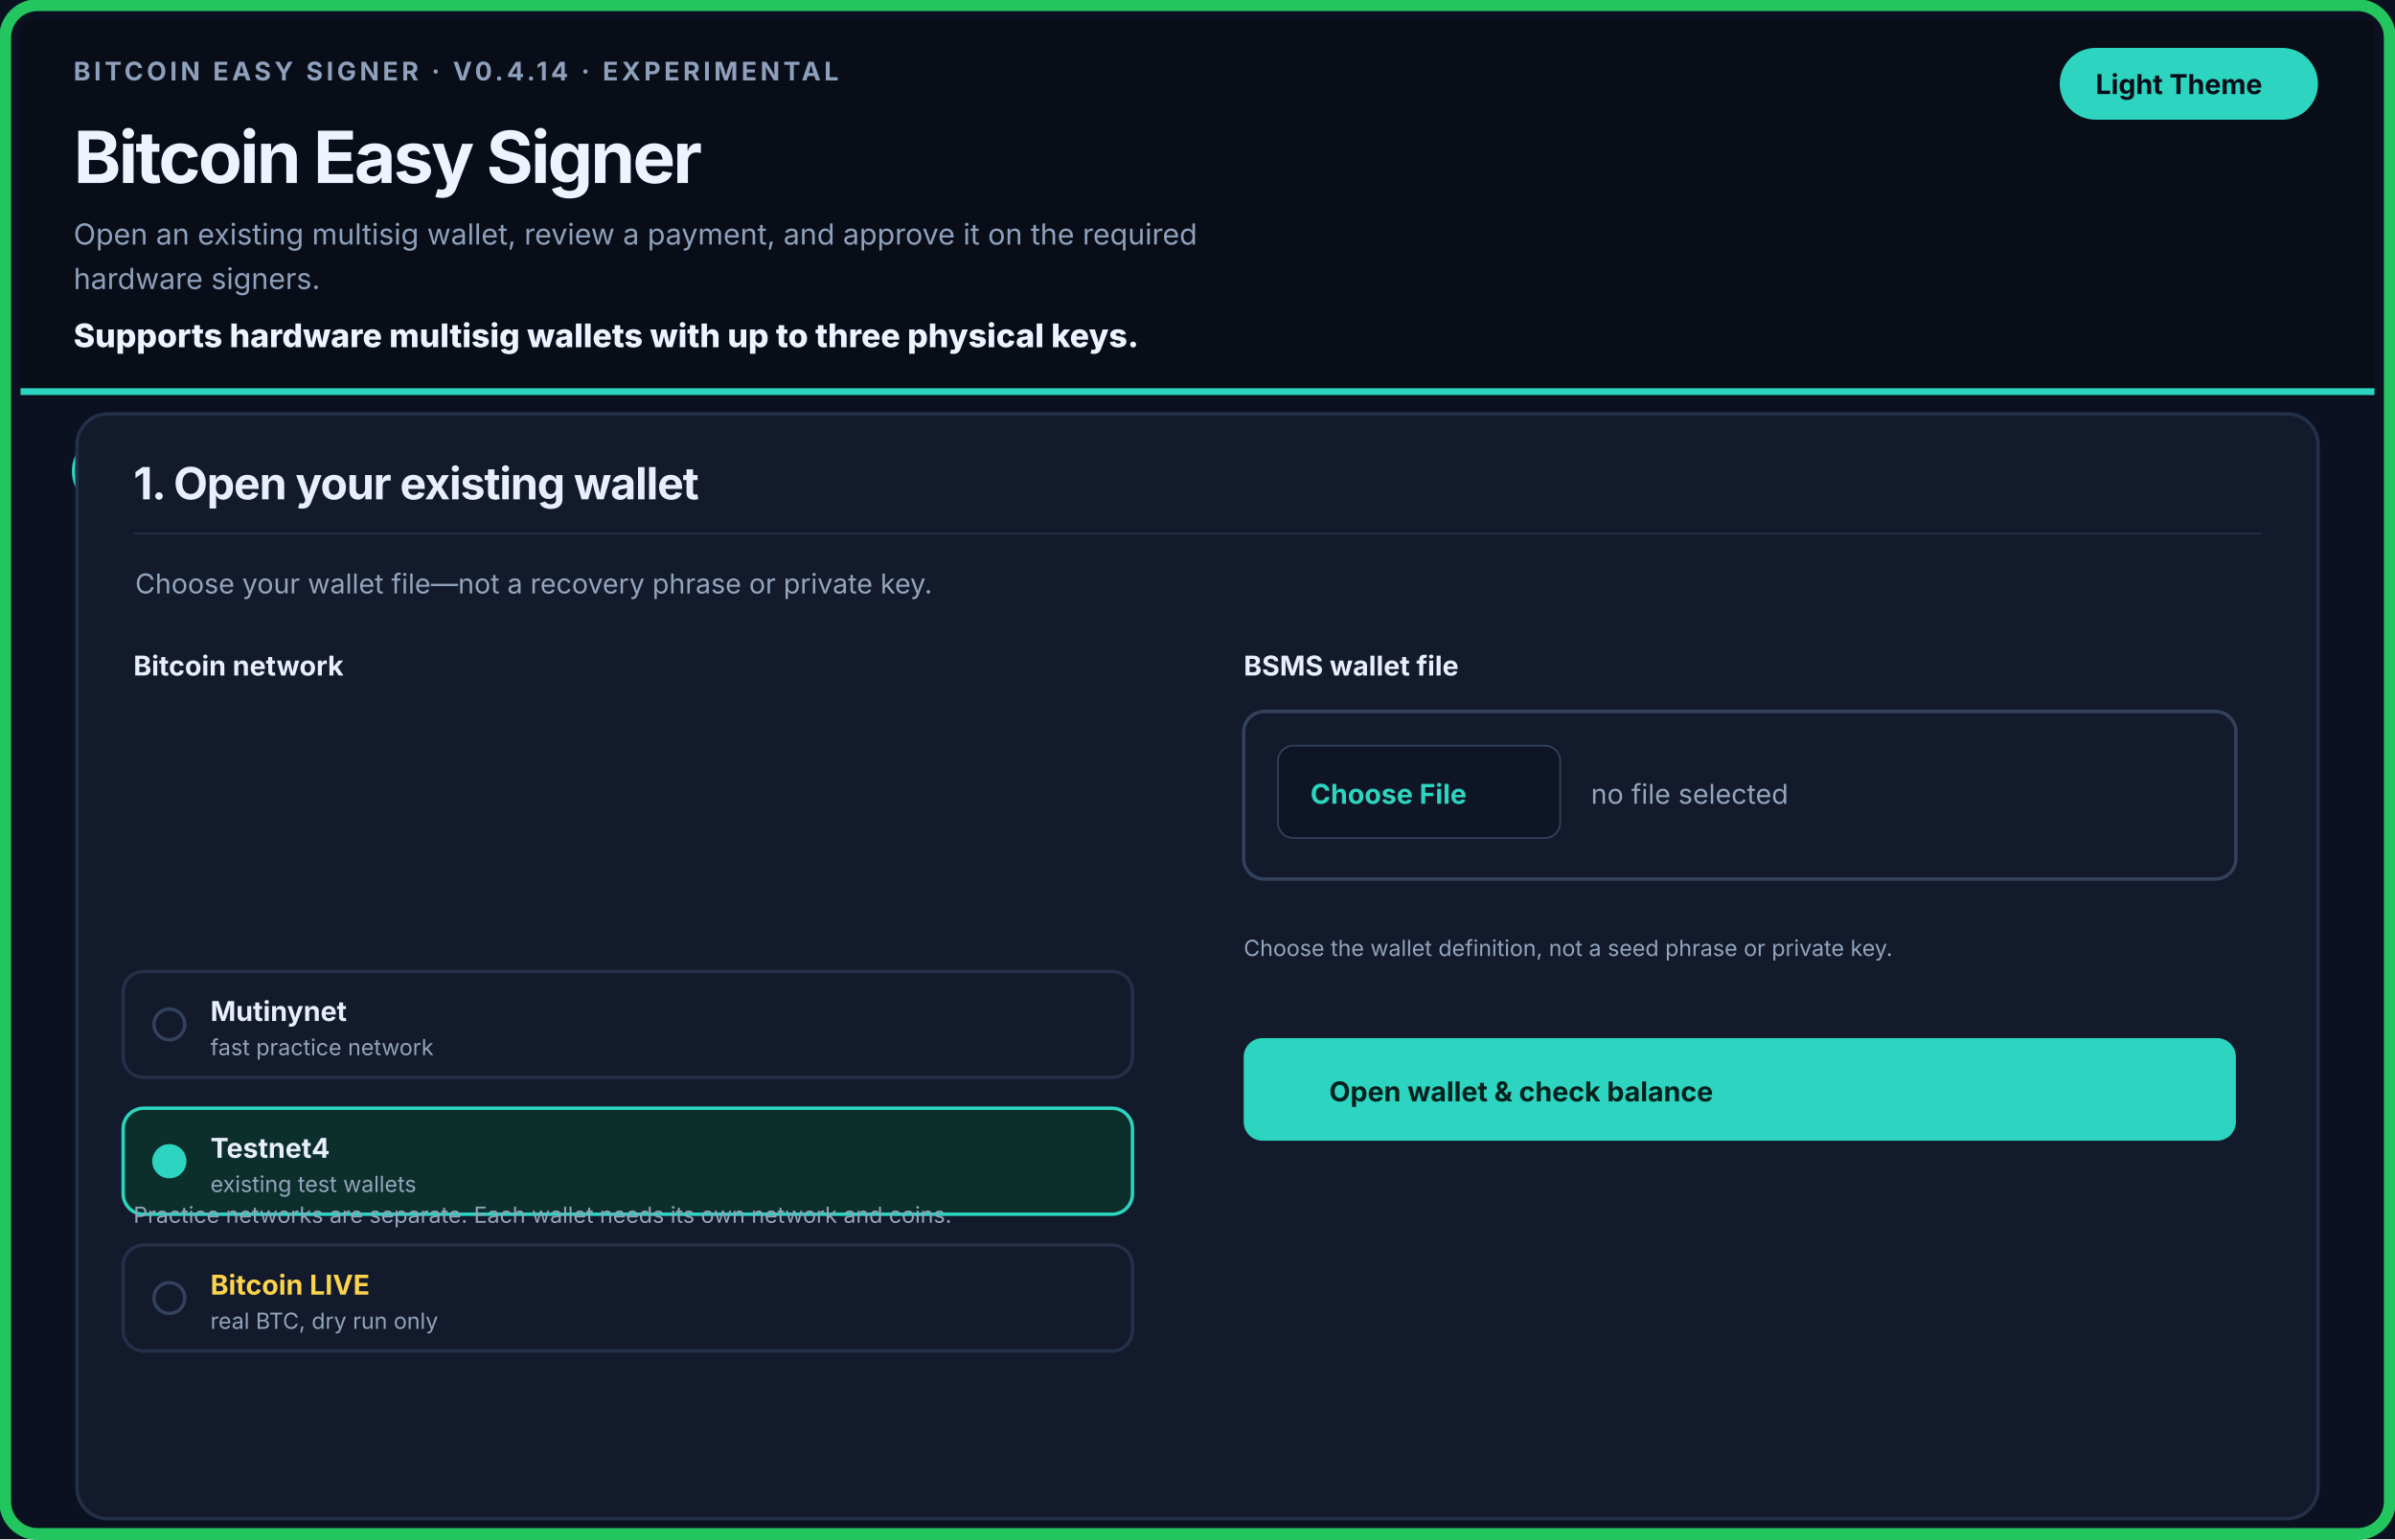
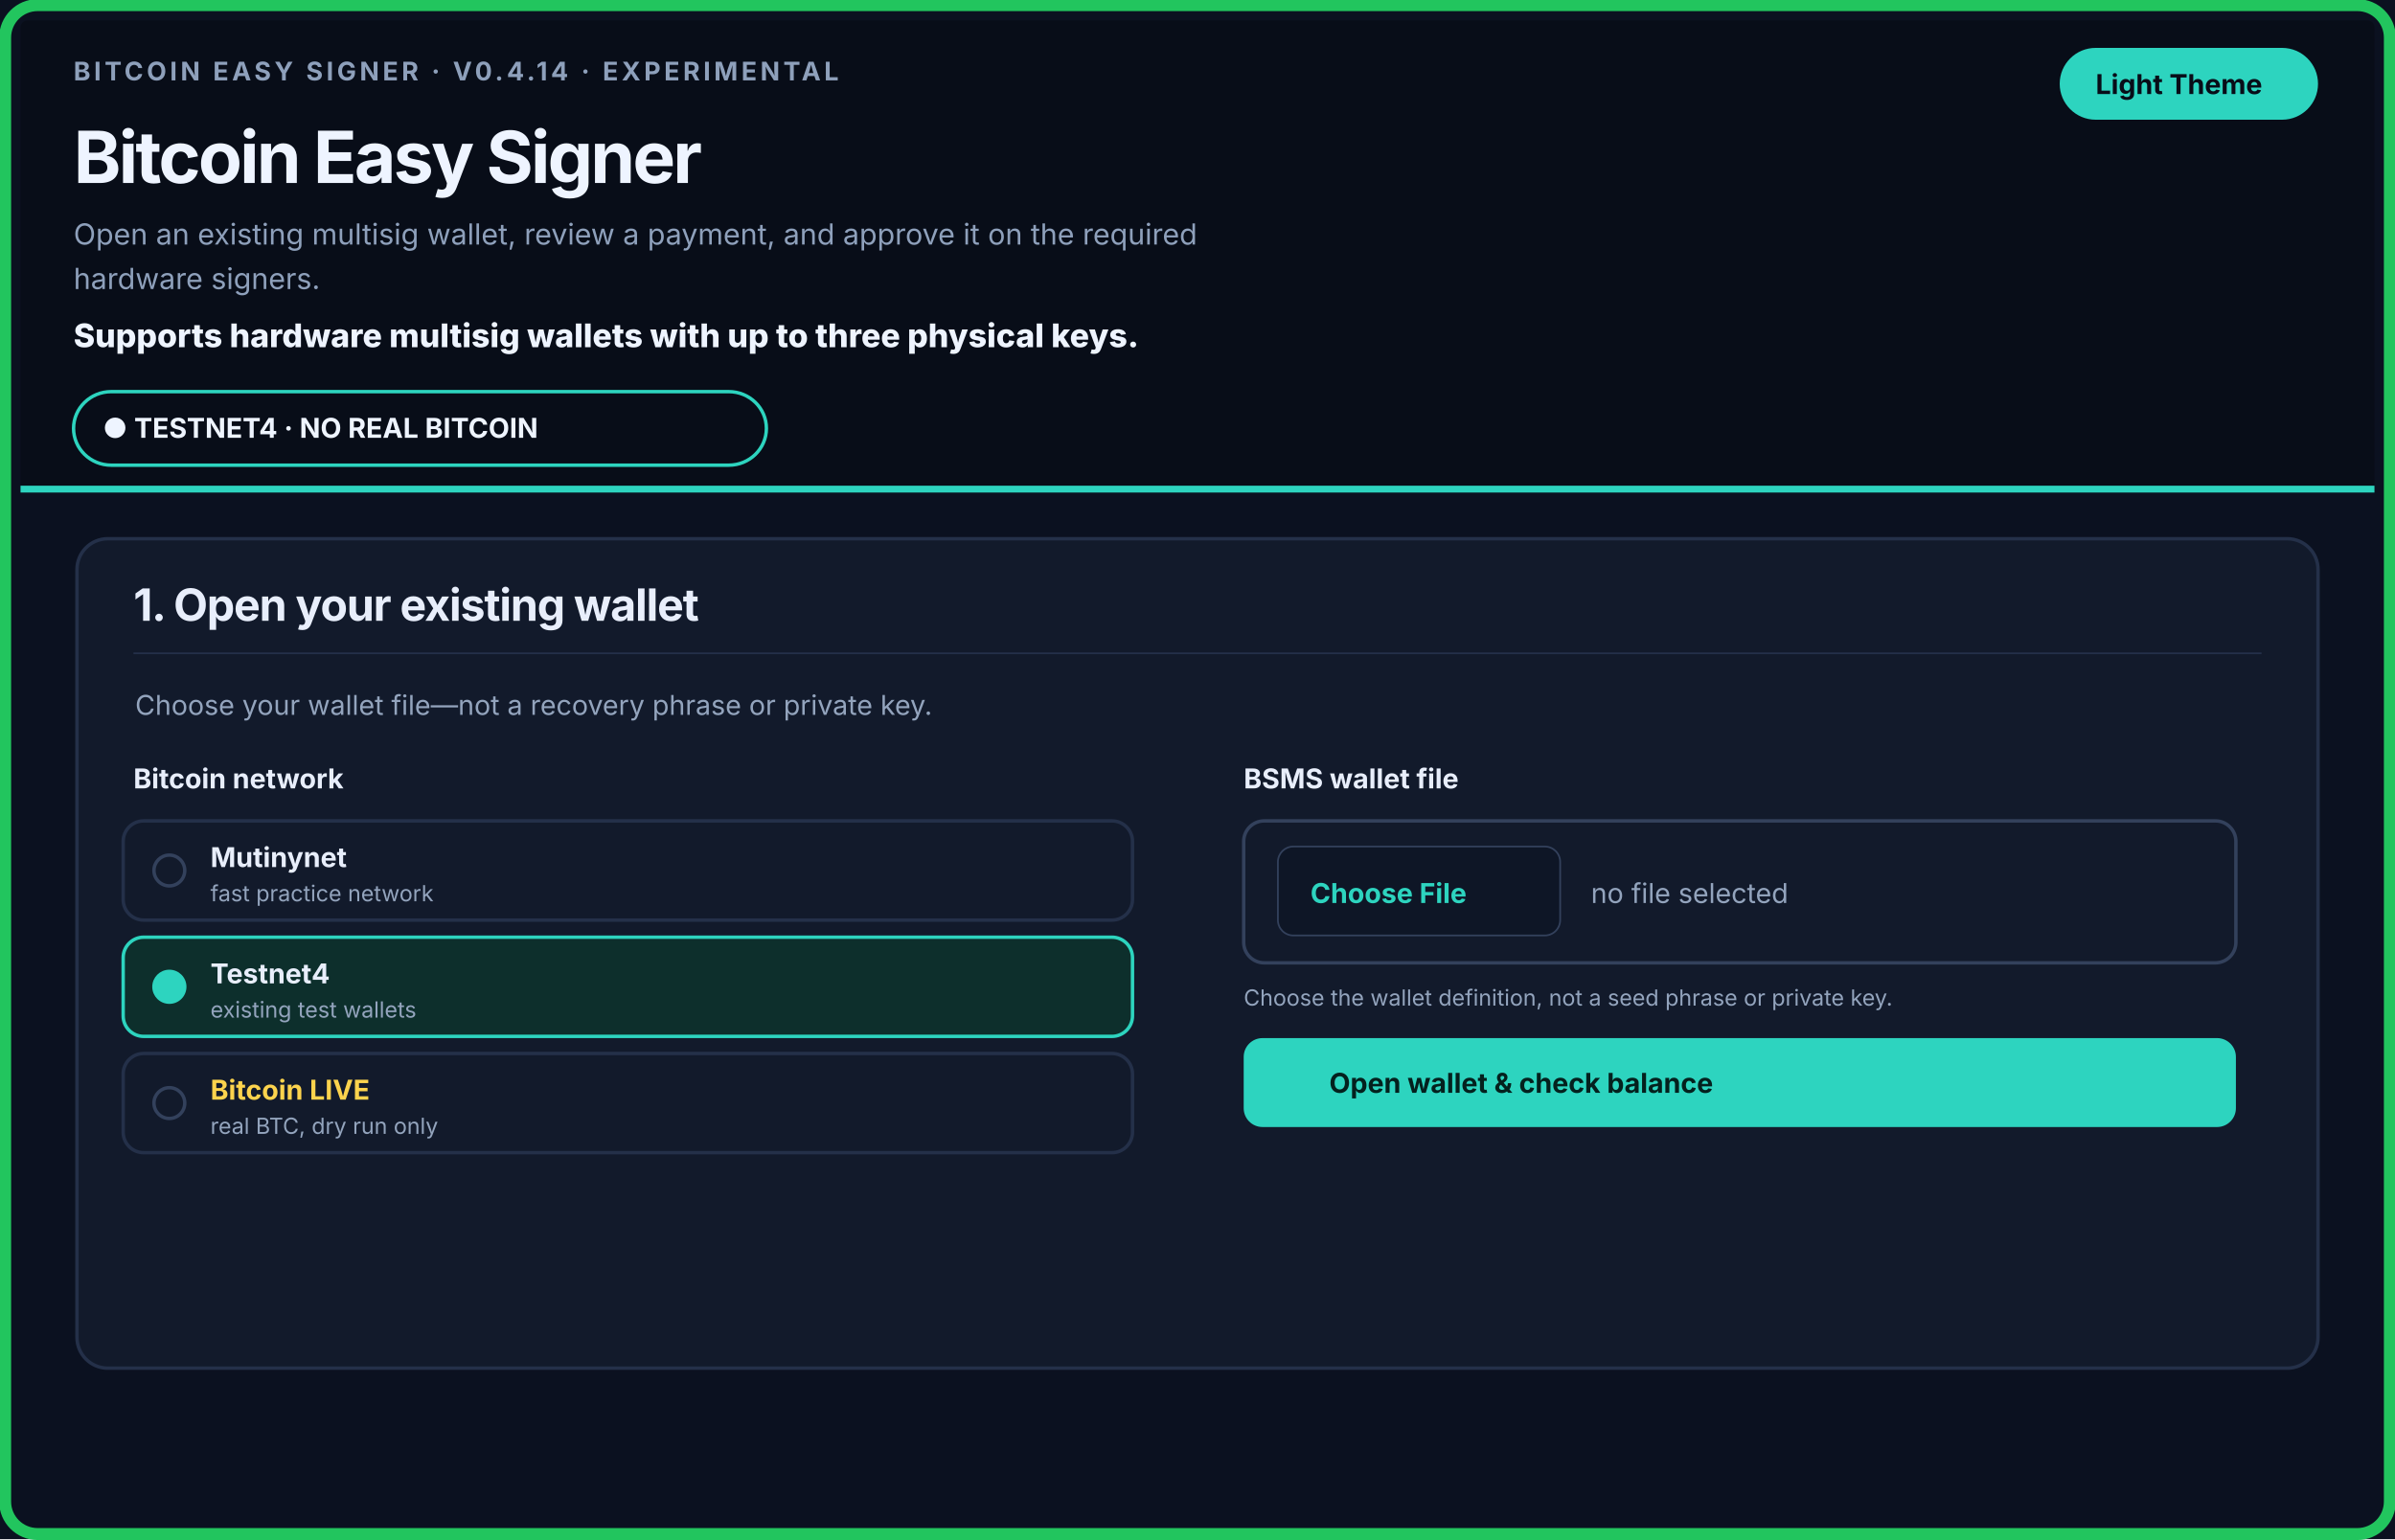
<svg xmlns="http://www.w3.org/2000/svg" width="1400" height="900" viewBox="0 0 1400 900" role="img" aria-labelledby="title desc">
  <style>text{font-family:-apple-system,BlinkMacSystemFont,'Segoe UI',sans-serif}.brand{font-size:15px;font-weight:750;letter-spacing:2px}.hero{font-size:42px;font-weight:750;letter-spacing:-1.5px}.copy{font-size:17px}.scope{font-size:19px;font-weight:800}.label{font-size:16px;font-weight:700}.small{font-size:13px}.panel-title{font-size:26px;font-weight:750;letter-spacing:-.6px}.hint{font-size:16px}</style>
  <rect width="1400" height="900" fill="#0b1120" />
  <rect x="3" y="3" width="1394" height="894" rx="19" fill="none" stroke="#22c55e" stroke-width="7" />
-   <path d="M12 16a4 4 0 0 1 4-4h1368a4 4 0 0 1 4 4v216H12z" fill="#080d18" />
-   <path d="M12 229h1376" stroke="#2dd4bf" stroke-width="4" />
+   <path d="M12 16a4 4 0 0 1 4-4h1368a4 4 0 0 1 4 4v272H12z" fill="#080d18" />
+   <path d="M12 286h1376" stroke="#2dd4bf" stroke-width="4" />
  <text x="43" y="47" class="brand" fill="#8ea0bb">BITCOIN EASY SIGNER · V0.4.14 · EXPERIMENTAL</text>
  <rect x="1204" y="28" width="151" height="42" rx="21" fill="#2dd4bf" />
  <text x="1225" y="55" class="label" fill="#080d18">Light Theme</text>
  <text x="43" y="107" class="hero" fill="#eef4ff">Bitcoin Easy Signer</text>
  <text x="43" y="143" class="copy" fill="#8ea0bb">Open an existing multisig wallet, review a payment, and approve it on the required</text>
  <text x="43" y="169" class="copy" fill="#8ea0bb">hardware signers.</text>
  <text x="43" y="203" class="scope" fill="#eef4ff">Supports hardware multisig wallets with up to three physical keys.</text>
-   <rect x="43" y="254" width="405" height="43" rx="22" fill="#080d18" stroke="#2dd4bf" stroke-width="2" />
-   <text x="60" y="281" class="label" fill="#eef4ff">● TESTNET4 · NO REAL BITCOIN</text>
-   <rect x="45" y="242" width="1310" height="646" rx="18" fill="#121a2b" stroke="#243049" stroke-width="2" />
-   <text x="78" y="292" class="panel-title" fill="#e8eefb">1. Open your existing wallet</text>
-   <path d="M78 312h1244" stroke="#243049" />
-   <text x="79" y="347" class="hint" fill="#93a4bd">Choose your wallet file—not a recovery phrase or private key.</text>
-   <text x="78" y="395" class="label" fill="#e8eefb">Bitcoin network</text>
-   <text x="727" y="395" class="label" fill="#e8eefb">BSMS wallet file</text>
-   <rect x="72" y="568" width="590" height="62" rx="12" fill="#121a2b" stroke="#243049" stroke-width="2" />
-   <circle cx="99" cy="599" r="9" fill="none" stroke="#33415c" stroke-width="2" />
-   <text x="123" y="597" class="label" fill="#e8eefb">Mutinynet</text>
-   <text x="123" y="617" class="small" fill="#93a4bd">fast practice network</text>
-   <rect x="72" y="648" width="590" height="62" rx="12" fill="#0d2f2c" stroke="#2dd4bf" stroke-width="2" />
-   <circle cx="99" cy="679" r="9" fill="#2dd4bf" stroke="#2dd4bf" stroke-width="2" />
-   <text x="123" y="677" class="label" fill="#e8eefb">Testnet4</text>
-   <text x="123" y="697" class="small" fill="#93a4bd">existing test wallets</text>
-   <rect x="72" y="728" width="590" height="62" rx="12" fill="#121a2b" stroke="#243049" stroke-width="2" />
-   <circle cx="99" cy="759" r="9" fill="none" stroke="#33415c" stroke-width="2" />
-   <text x="123" y="757" class="label" fill="#fcd34d">Bitcoin LIVE</text>
-   <text x="123" y="777" class="small" fill="#93a4bd">real BTC, dry run only</text>
-   <rect x="727" y="416" width="580" height="98" rx="12" fill="#121a2b" stroke="#33415c" stroke-width="2" />
-   <rect x="747" y="436" width="165" height="54" rx="9" fill="#0e1626" stroke="#33415c" />
-   <text x="766" y="470" class="label" fill="#2dd4bf">Choose File</text>
-   <text x="930" y="470" class="hint" fill="#93a4bd">no file selected</text>
-   <text x="727" y="559" class="small" fill="#93a4bd">Choose the wallet definition, not a seed phrase or private key.</text>
-   <rect x="727" y="607" width="580" height="60" rx="11" fill="#2dd4bf" />
-   <text x="777" y="644" class="label" fill="#04211e">Open wallet &amp; check balance</text>
-   <text x="78" y="715" class="small" fill="#93a4bd">Practice networks are separate. Each wallet needs its own network and coins.</text>
+   <rect x="43" y="229" width="405" height="43" rx="22" fill="#080d18" stroke="#2dd4bf" stroke-width="2" />
+   <text x="60" y="256" class="label" fill="#eef4ff">● TESTNET4 · NO REAL BITCOIN</text>
+   <rect x="45" y="315" width="1310" height="485" rx="18" fill="#121a2b" stroke="#243049" stroke-width="2" />
+   <text x="78" y="363" class="panel-title" fill="#e8eefb">1. Open your existing wallet</text>
+   <path d="M78 382h1244" stroke="#243049" />
+   <text x="79" y="418" class="hint" fill="#93a4bd">Choose your wallet file—not a recovery phrase or private key.</text>
+   <text x="78" y="461" class="label" fill="#e8eefb">Bitcoin network</text>
+   <text x="727" y="461" class="label" fill="#e8eefb">BSMS wallet file</text>
+   <rect x="72" y="480" width="590" height="58" rx="12" fill="#121a2b" stroke="#243049" stroke-width="2" />
+   <circle cx="99" cy="509" r="9" fill="none" stroke="#33415c" stroke-width="2" />
+   <text x="123" y="507" class="label" fill="#e8eefb">Mutinynet</text>
+   <text x="123" y="527" class="small" fill="#93a4bd">fast practice network</text>
+   <rect x="72" y="548" width="590" height="58" rx="12" fill="#0d2f2c" stroke="#2dd4bf" stroke-width="2" />
+   <circle cx="99" cy="577" r="9" fill="#2dd4bf" stroke="#2dd4bf" stroke-width="2" />
+   <text x="123" y="575" class="label" fill="#e8eefb">Testnet4</text>
+   <text x="123" y="595" class="small" fill="#93a4bd">existing test wallets</text>
+   <rect x="72" y="616" width="590" height="58" rx="12" fill="#121a2b" stroke="#243049" stroke-width="2" />
+   <circle cx="99" cy="645" r="9" fill="none" stroke="#33415c" stroke-width="2" />
+   <text x="123" y="643" class="label" fill="#fcd34d">Bitcoin LIVE</text>
+   <text x="123" y="663" class="small" fill="#93a4bd">real BTC, dry run only</text>
+   <rect x="727" y="480" width="580" height="83" rx="12" fill="#121a2b" stroke="#33415c" stroke-width="2" />
+   <rect x="747" y="495" width="165" height="52" rx="9" fill="#0e1626" stroke="#33415c" />
+   <text x="766" y="528" class="label" fill="#2dd4bf">Choose File</text>
+   <text x="930" y="528" class="hint" fill="#93a4bd">no file selected</text>
+   <text x="727" y="588" class="small" fill="#93a4bd">Choose the wallet definition, not a seed phrase or private key.</text>
+   <rect x="727" y="607" width="580" height="52" rx="11" fill="#2dd4bf" />
+   <text x="777" y="639" class="label" fill="#04211e">Open wallet &amp; check balance</text>
</svg>
